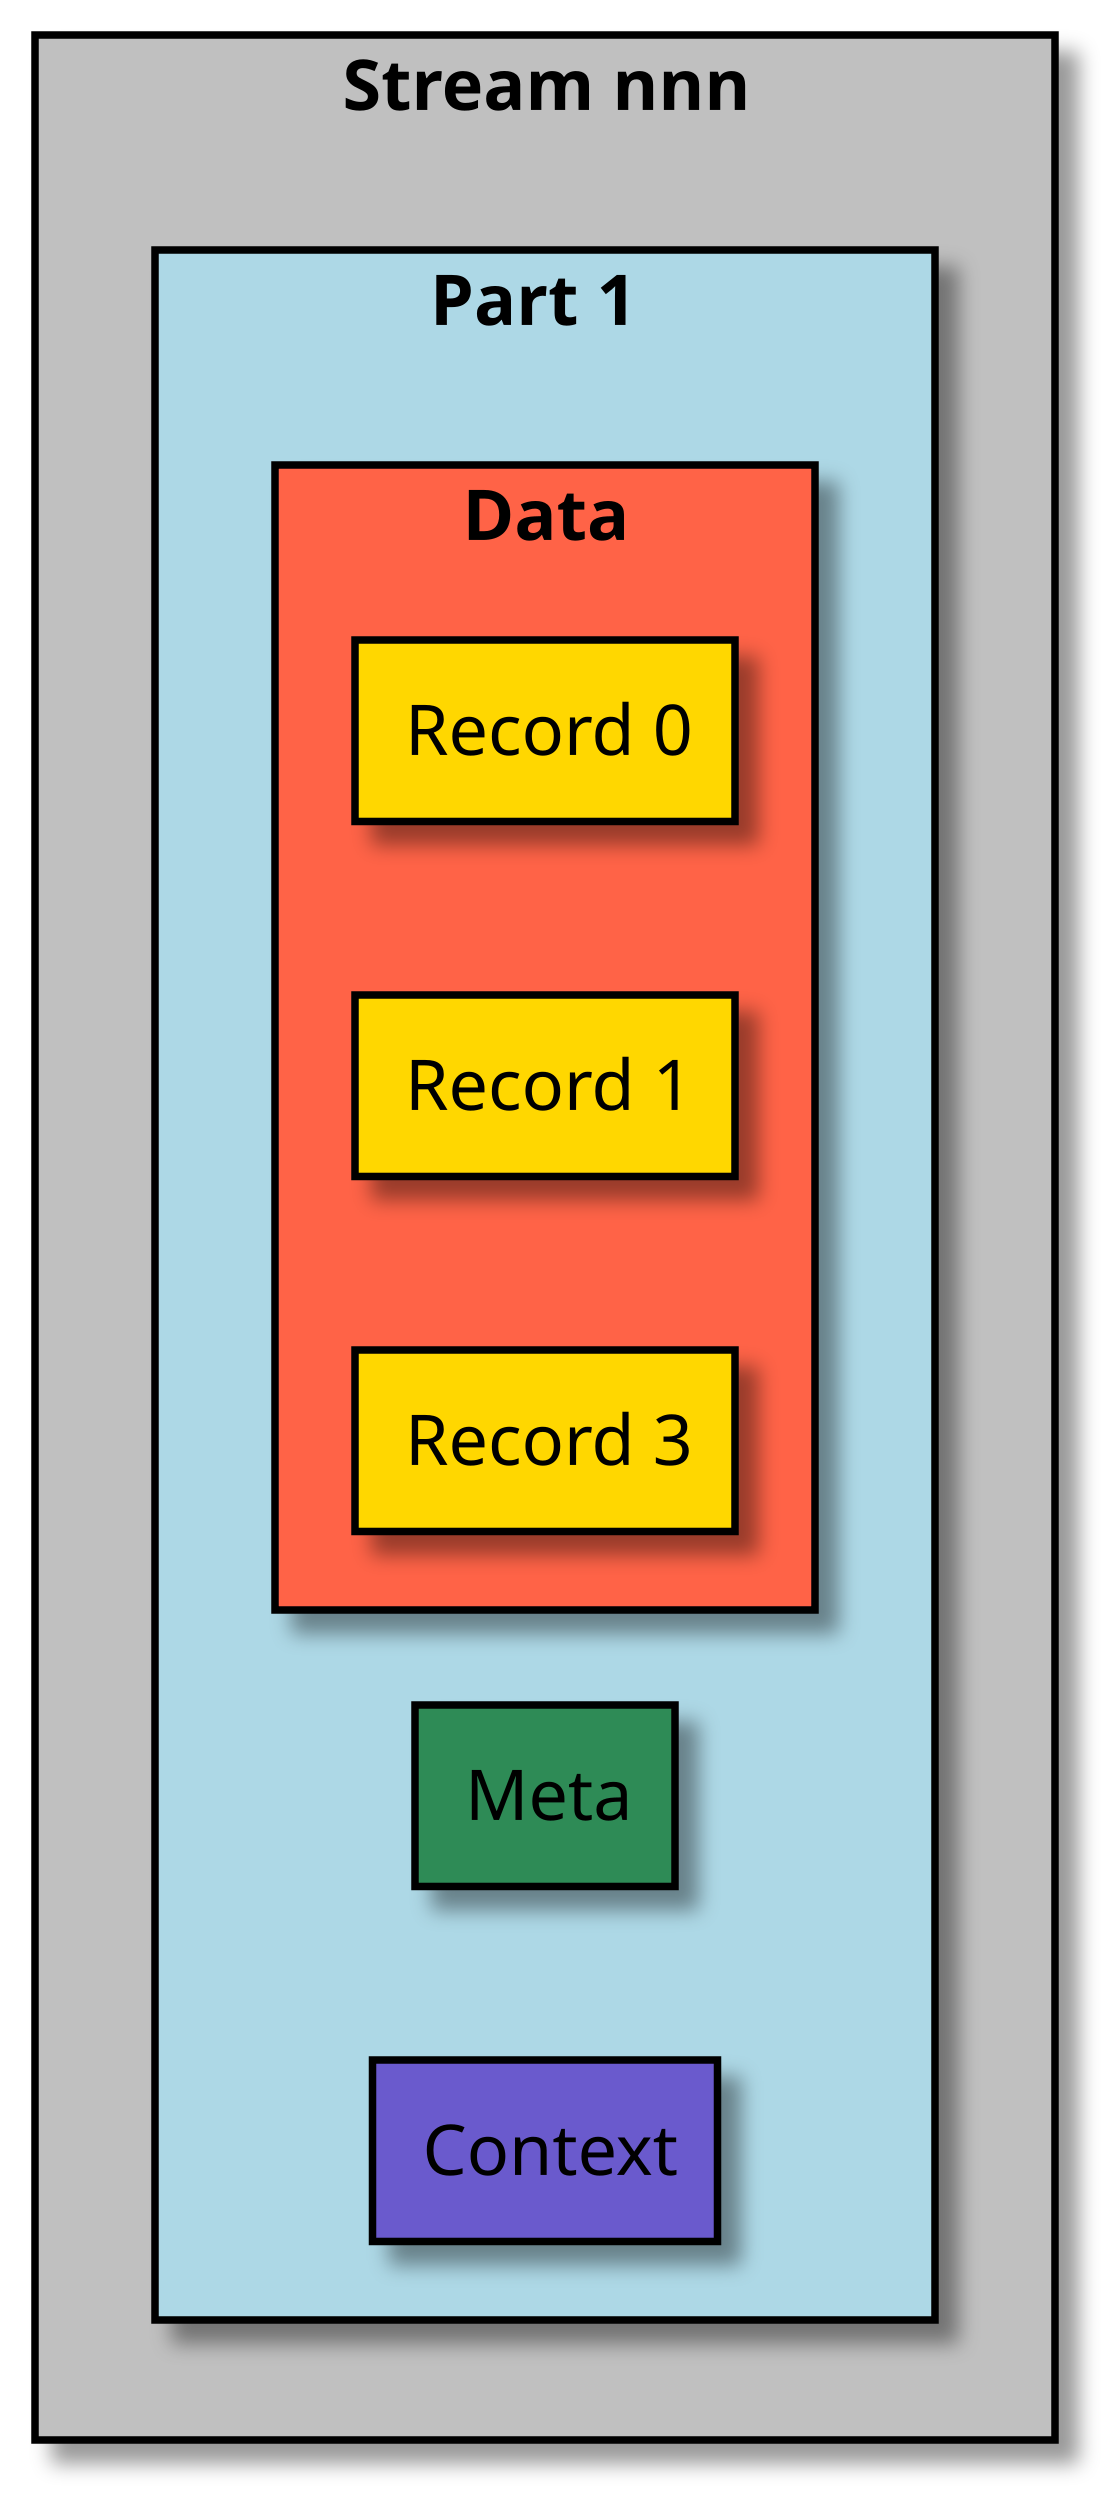
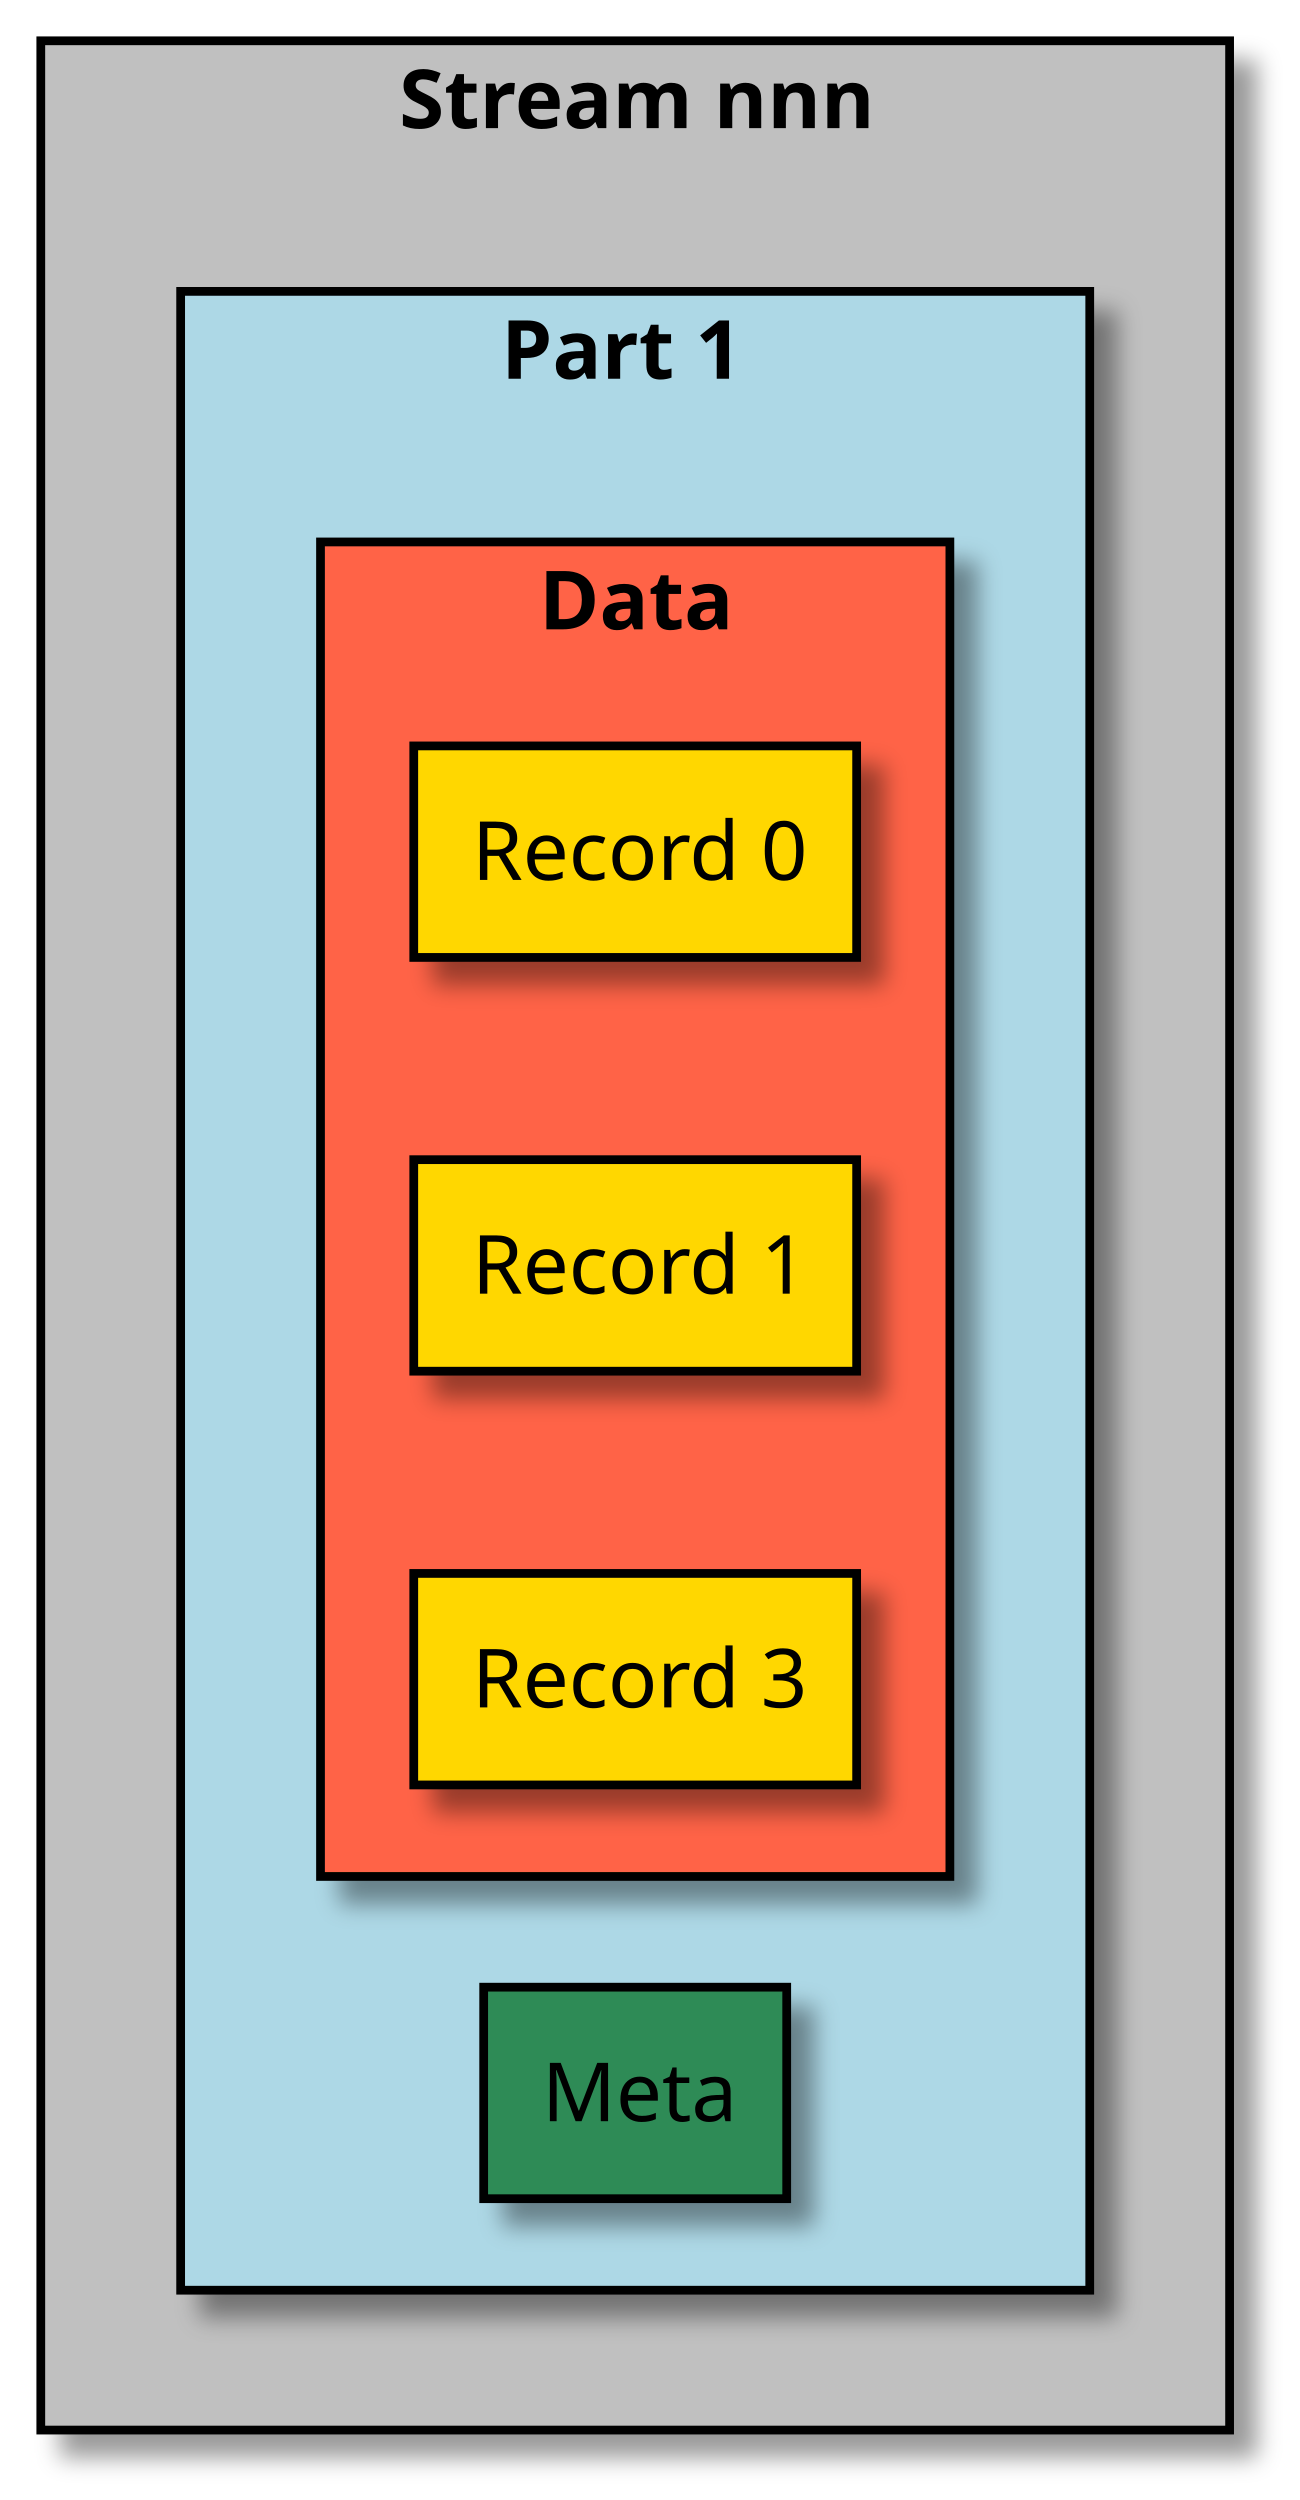
- <svg xmlns="http://www.w3.org/2000/svg" contentScriptType="application/ecmascript" contentStyleType="text/css" height="500px" preserveAspectRatio="none" style="width:223px;height:500px;" version="1.1" viewBox="0 0 223 500" width="223px" zoomAndPan="magnify">
+ <svg xmlns="http://www.w3.org/2000/svg" contentScriptType="application/ecmascript" contentStyleType="text/css" height="429px" preserveAspectRatio="none" style="width:223px;height:429px;" version="1.1" viewBox="0 0 223 429" width="223px" zoomAndPan="magnify">
  <defs>
-     <filter height="300%" id="f19f6ks0ubwsej" width="300%" x="-1" y="-1">
+     <filter height="300%" id="ffvl3wikactkp" width="300%" x="-1" y="-1">
      <feGaussianBlur result="blurOut" stdDeviation="2.0" />
      <feColorMatrix in="blurOut" result="blurOut2" type="matrix" values="0 0 0 0 0 0 0 0 0 0 0 0 0 0 0 0 0 0 .4 0" />
      <feOffset dx="4.0" dy="4.0" in="blurOut2" result="blurOut3" />
      <feBlend in="SourceGraphic" in2="blurOut3" mode="normal" />
    </filter>
  </defs>
  <g>
-     <rect fill="#C0C0C0" filter="url(#f19f6ks0ubwsej)" height="481" style="stroke:#000000;stroke-width:1.5;" width="204" x="7" y="7" />
+     <rect fill="#C0C0C0" filter="url(#ffvl3wikactkp)" height="410" style="stroke:#000000;stroke-width:1.5;" width="204" x="7" y="7" />
    <text fill="#000000" font-family="sans-serif" font-size="14" font-weight="bold" lengthAdjust="spacing" textLength="81" x="68.5" y="21.995">Stream nnn</text>
-     <rect fill="#ADD8E6" filter="url(#f19f6ks0ubwsej)" height="414" style="stroke:#000000;stroke-width:1.5;" width="156" x="31" y="50" />
+     <rect fill="#ADD8E6" filter="url(#ffvl3wikactkp)" height="343" style="stroke:#000000;stroke-width:1.5;" width="156" x="31" y="50" />
    <text fill="#000000" font-family="sans-serif" font-size="14" font-weight="bold" lengthAdjust="spacing" textLength="42" x="86" y="64.995">Part 1</text>
-     <rect fill="#FF6347" filter="url(#f19f6ks0ubwsej)" height="229" style="stroke:#000000;stroke-width:1.5;" width="108" x="55" y="93" />
+     <rect fill="#FF6347" filter="url(#ffvl3wikactkp)" height="229" style="stroke:#000000;stroke-width:1.5;" width="108" x="55" y="93" />
    <text fill="#000000" font-family="sans-serif" font-size="14" font-weight="bold" lengthAdjust="spacing" textLength="33" x="92.5" y="107.995">Data</text>
-     <rect fill="#FFD700" filter="url(#f19f6ks0ubwsej)" height="36.297" style="stroke:#000000;stroke-width:1.5;" width="76" x="71" y="128" />
+     <rect fill="#FFD700" filter="url(#ffvl3wikactkp)" height="36.297" style="stroke:#000000;stroke-width:1.5;" width="76" x="71" y="128" />
    <text fill="#000000" font-family="sans-serif" font-size="14" lengthAdjust="spacing" textLength="56" x="81" y="150.995">Record 0</text>
-     <rect fill="#FFD700" filter="url(#f19f6ks0ubwsej)" height="36.297" style="stroke:#000000;stroke-width:1.5;" width="76" x="71" y="199" />
+     <rect fill="#FFD700" filter="url(#ffvl3wikactkp)" height="36.297" style="stroke:#000000;stroke-width:1.5;" width="76" x="71" y="199" />
    <text fill="#000000" font-family="sans-serif" font-size="14" lengthAdjust="spacing" textLength="56" x="81" y="221.995">Record 1</text>
-     <rect fill="#FFD700" filter="url(#f19f6ks0ubwsej)" height="36.297" style="stroke:#000000;stroke-width:1.5;" width="76" x="71" y="270" />
+     <rect fill="#FFD700" filter="url(#ffvl3wikactkp)" height="36.297" style="stroke:#000000;stroke-width:1.5;" width="76" x="71" y="270" />
    <text fill="#000000" font-family="sans-serif" font-size="14" lengthAdjust="spacing" textLength="56" x="81" y="292.995">Record 3</text>
-     <rect fill="#2E8B57" filter="url(#f19f6ks0ubwsej)" height="36.297" style="stroke:#000000;stroke-width:1.5;" width="52" x="83" y="341" />
+     <rect fill="#2E8B57" filter="url(#ffvl3wikactkp)" height="36.297" style="stroke:#000000;stroke-width:1.5;" width="52" x="83" y="341" />
    <text fill="#000000" font-family="sans-serif" font-size="14" lengthAdjust="spacing" textLength="32" x="93" y="363.995">Meta</text>
-     <rect fill="#6A5ACD" filter="url(#f19f6ks0ubwsej)" height="36.297" style="stroke:#000000;stroke-width:1.5;" width="69" x="74.5" y="412" />
-     <text fill="#000000" font-family="sans-serif" font-size="14" lengthAdjust="spacing" textLength="49" x="84.5" y="434.995">Context</text>
  </g>
</svg>
